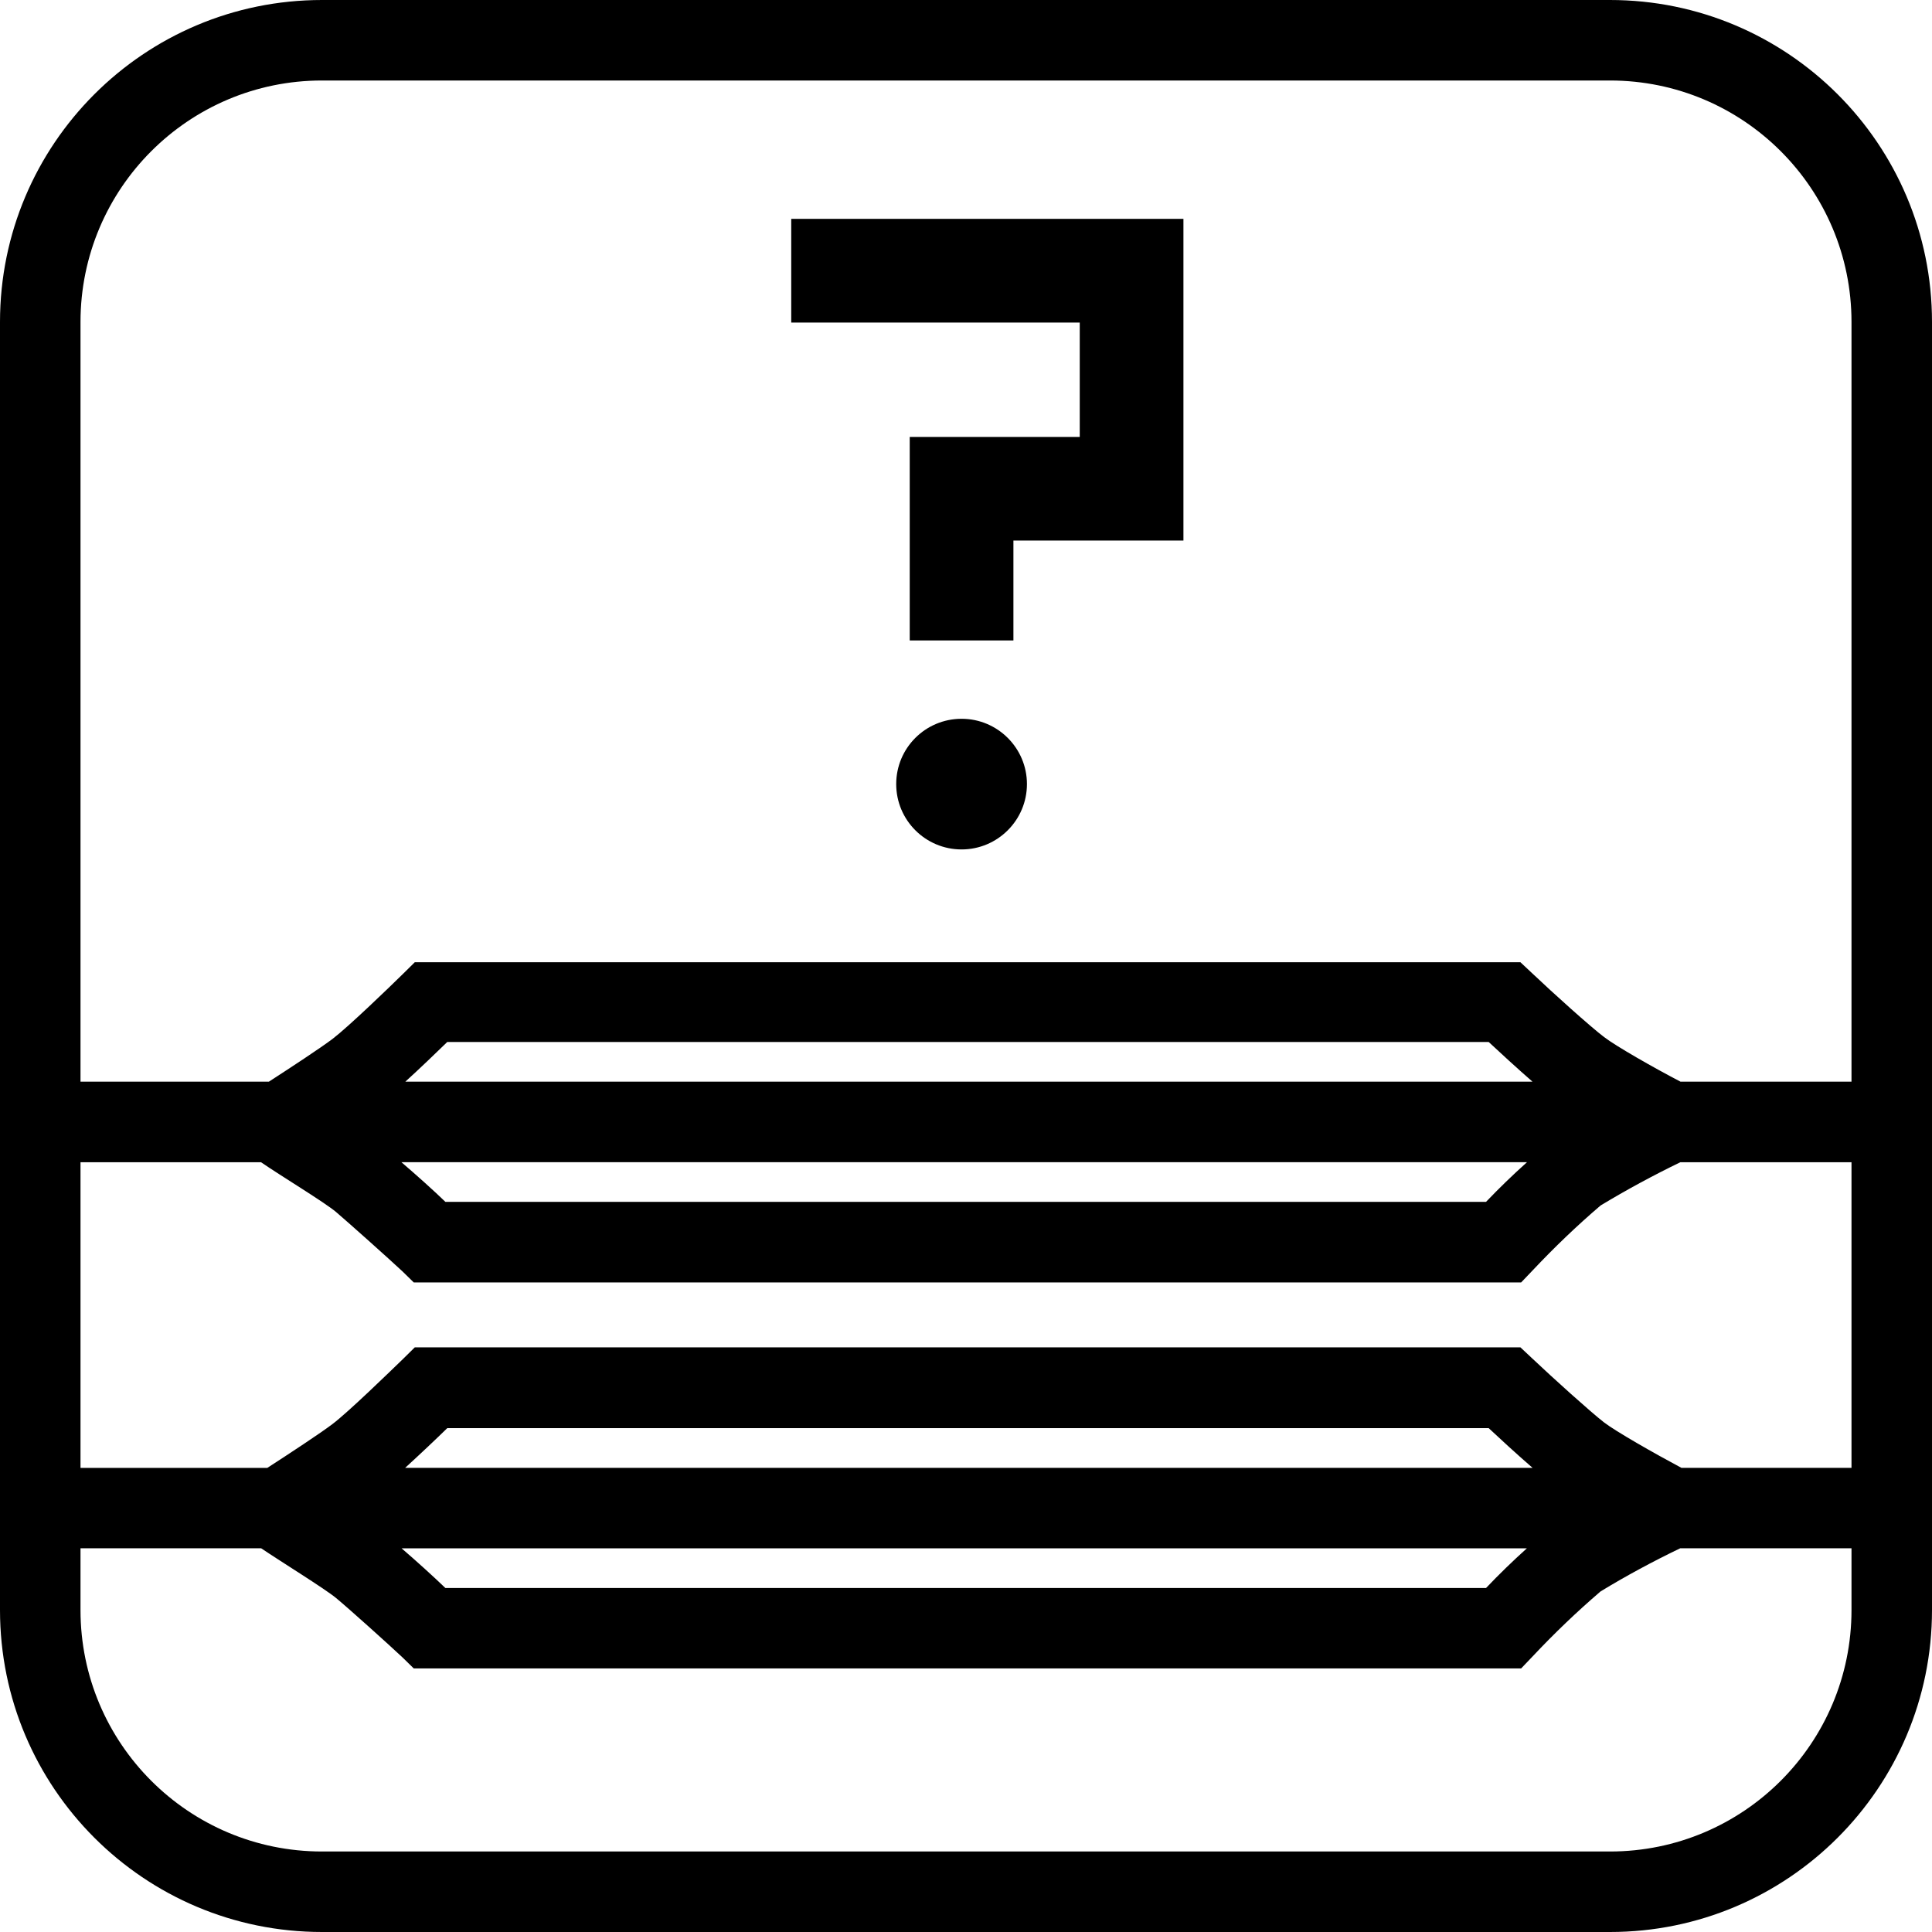
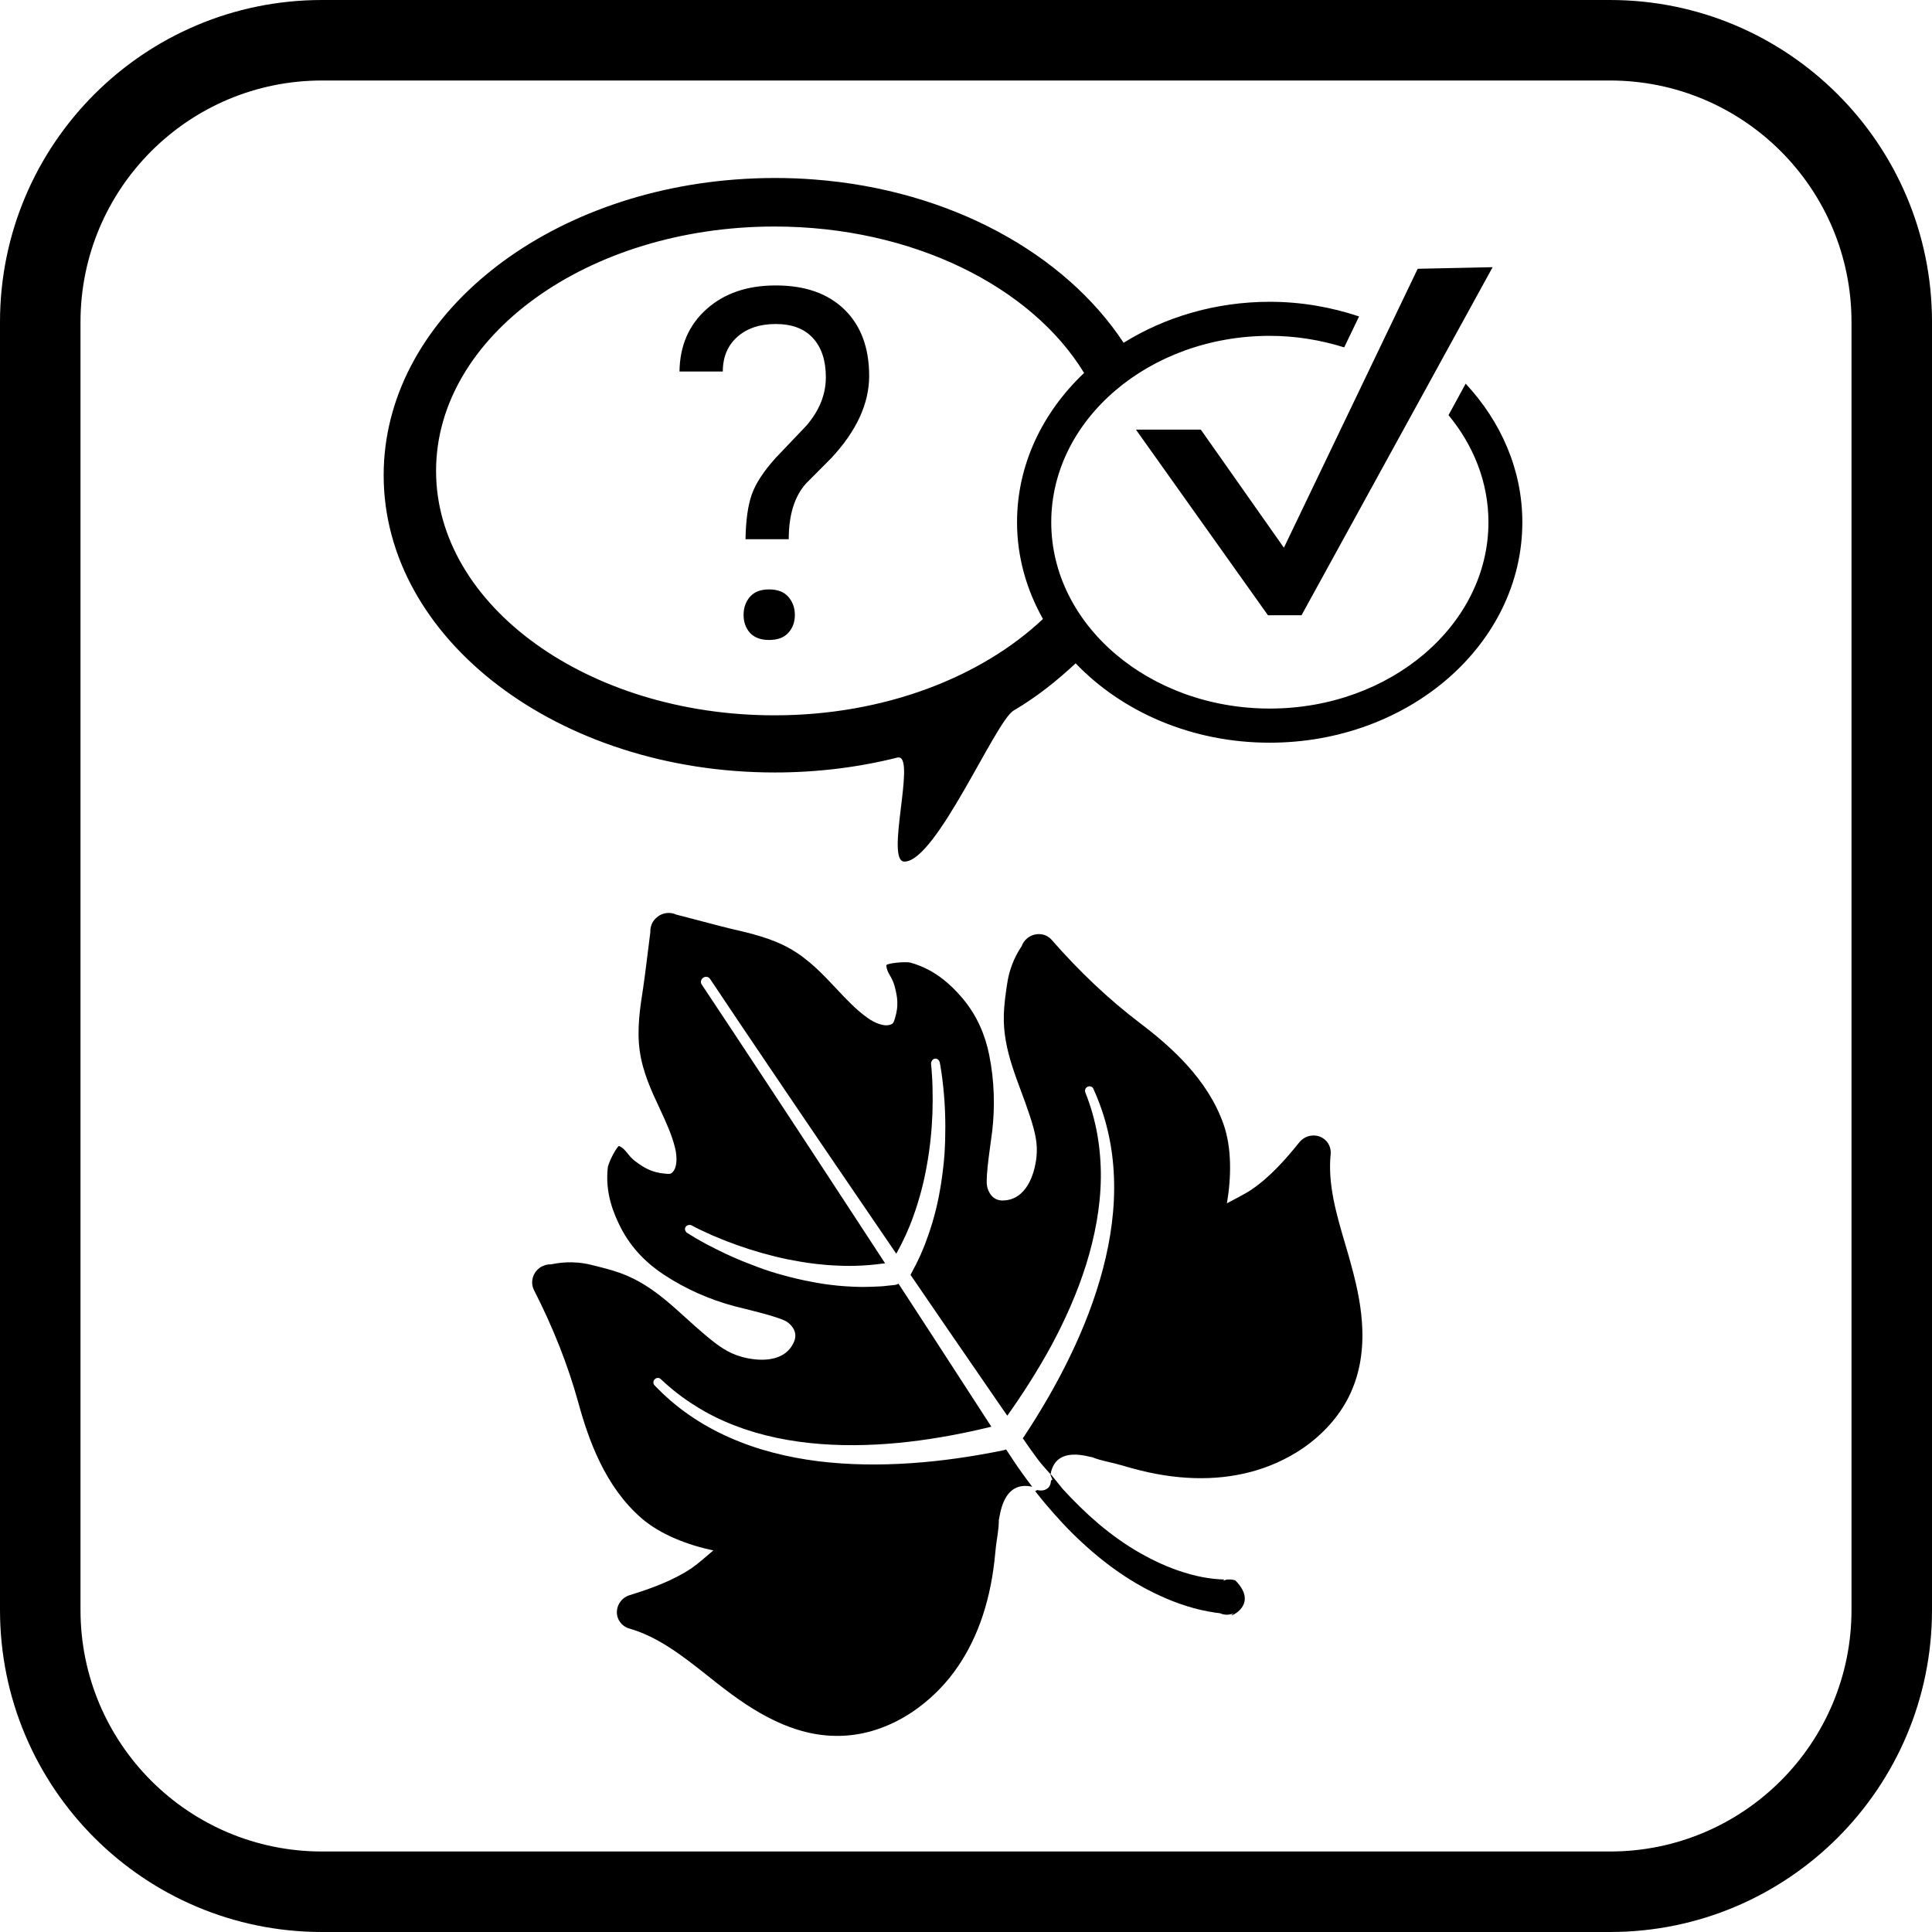
- <svg xmlns="http://www.w3.org/2000/svg" enable-background="new 0 244 24 24" height="24px" id="Ebene_1" version="1.1" viewBox="0 244 24 24" width="24px" x="0px" xml:space="preserve" y="0px">
-   <path d="M20,244H4c-2.209,0-4,1.791-4,4v16c0,2.209,1.791,4,4,4h16c2.209,0,4-1.791,4-4v-16C24,245.791,22.209,244,20,244z M23,264  c0,1.657-1.343,3-3,3H4c-1.657,0-3-1.343-3-3v-0.767h2.244c0.251,0.17,0.791,0.502,0.933,0.62c0.157,0.13,0.653,0.576,0.823,0.736  l0.14,0.137h13.527h0.229l0.146-0.153c0.266-0.283,0.546-0.551,0.841-0.804c0.32-0.195,0.651-0.373,0.99-0.536H23V264z   M18.967,263.234c-0.175,0.158-0.345,0.322-0.507,0.493H5.533c-0.138-0.133-0.36-0.335-0.544-0.493H18.967z M5.033,262.234  c0.182-0.166,0.388-0.361,0.523-0.493h12.937c0.14,0.131,0.354,0.328,0.545,0.493H5.033z M23,262.234h-2.113  c-0.339-0.181-0.817-0.453-0.963-0.566c-0.164-0.127-0.634-0.551-0.891-0.794l-0.146-0.137H5.153l-0.146,0.144  c-0.18,0.174-0.677,0.657-0.874,0.807c-0.154,0.117-0.547,0.375-0.813,0.547H1v-3.797h2.243c0.25,0.172,0.792,0.499,0.934,0.62  c0.157,0.134,0.653,0.577,0.823,0.736l0.14,0.137h13.527h0.229l0.146-0.153c0.266-0.282,0.546-0.551,0.841-0.803  c0.321-0.194,0.652-0.373,0.99-0.537H23V262.234z M18.969,258.437c-0.176,0.158-0.346,0.322-0.509,0.493H5.533  c-0.138-0.134-0.363-0.336-0.547-0.493H18.969z M5.035,257.437c0.182-0.165,0.386-0.362,0.521-0.493h12.937  c0.14,0.131,0.354,0.327,0.544,0.493H5.035z M23,257.437h-2.124c-0.336-0.175-0.802-0.441-0.949-0.554  c-0.167-0.126-0.637-0.549-0.894-0.793l-0.146-0.137H5.153l-0.146,0.144c-0.18,0.177-0.677,0.656-0.874,0.807  c-0.15,0.114-0.527,0.361-0.793,0.533H1V248c0-1.657,1.343-3,3-3h16c1.657,0,3,1.343,3,3V257.437z M12.757,253.74  c0,0.448-0.364,0.812-0.812,0.812c-0.448,0-0.812-0.363-0.812-0.812c0-0.448,0.363-0.811,0.812-0.811  C12.393,252.929,12.757,253.293,12.757,253.74z M9.829,246.719h4.872v3.996h-2.112v1.241h-1.288v-2.528h2.112v-1.421H9.829V246.719z  " />
+ <svg xmlns="http://www.w3.org/2000/svg" version="1.1" id="Ebene_1" x="0px" y="0px" width="24px" height="24px" viewBox="0 0 24 24" enable-background="new 0 0 24 24" xml:space="preserve">
+   <path d="M10.491,3.846c0.204,0.2,0.306,0.475,0.306,0.823c0,0.345-0.157,0.685-0.47,1.021L10.01,6.009  c-0.141,0.16-0.212,0.389-0.212,0.689H9.261c0.004-0.234,0.03-0.42,0.078-0.556c0.048-0.136,0.147-0.287,0.296-0.453l0.38-0.399  c0.163-0.188,0.244-0.389,0.244-0.604c0-0.207-0.053-0.369-0.16-0.486S9.839,4.025,9.635,4.025c-0.198,0-0.356,0.054-0.476,0.16  c-0.12,0.107-0.18,0.25-0.18,0.43H8.441c0.004-0.32,0.116-0.578,0.335-0.774c0.22-0.197,0.506-0.295,0.858-0.295  C10.001,3.545,10.286,3.646,10.491,3.846z M9.554,7.322c-0.105,0-0.184,0.03-0.237,0.091s-0.08,0.136-0.08,0.226  s0.027,0.164,0.08,0.223C9.371,7.92,9.449,7.95,9.554,7.95c0.104,0,0.184-0.029,0.238-0.088c0.054-0.059,0.082-0.133,0.082-0.223  S9.846,7.474,9.792,7.413S9.659,7.322,9.554,7.322z M12.857,18.522L12.857,18.522c-0.003-0.004-0.005-0.008-0.009-0.012  C12.851,18.515,12.853,18.518,12.857,18.522z M12.84,18.498l-0.003-0.002c0.004,0.006,0.007,0.009,0.011,0.015  c-0.003-0.005-0.007-0.01-0.009-0.014L12.84,18.498z M12.883,18.51c-0.023-0.005-0.039-0.011-0.042-0.012  C12.844,18.499,12.86,18.505,12.883,18.51L12.883,18.51z M14.917,5.337h-0.806l1.64,2.306h0.417l2.374-4.324l-0.931,0.02  l-1.662,3.465L14.917,5.337z M18.207,4.766c0.438,0.471,0.704,1.068,0.704,1.721c0,1.513-1.405,2.739-3.139,2.739  c-0.969,0-1.834-0.384-2.41-0.986c-0.23,0.215-0.482,0.417-0.771,0.587c-0.226,0.133-0.96,1.876-1.356,1.876  c-0.242,0,0.143-1.294-0.072-1.294c-0.005,0-0.011,0.001-0.016,0.002c-0.479,0.12-0.991,0.185-1.523,0.185  c-2.683,0-4.858-1.653-4.858-3.692c0-1.914,1.914-3.486,4.366-3.674c0.162-0.012,0.326-0.019,0.493-0.019  c0.166,0,0.331,0.006,0.493,0.019c1.69,0.129,3.112,0.923,3.84,2.028c0.514-0.319,1.14-0.509,1.817-0.509  c0.392,0,0.763,0.067,1.108,0.182l-0.185,0.384c-0.289-0.09-0.599-0.143-0.924-0.143c-1.497,0-2.715,1.039-2.715,2.315  c0,1.277,1.218,2.315,2.715,2.315s2.716-1.039,2.716-2.315c0-0.495-0.185-0.954-0.496-1.33L18.207,4.766z M12.956,7.689  c-0.204-0.363-0.322-0.77-0.322-1.202c0-0.716,0.318-1.366,0.833-1.854c-0.651-1.069-2.127-1.819-3.845-1.819  c-2.319,0-4.205,1.362-4.205,3.036c0,1.673,1.886,3.036,4.205,3.036C10.982,8.886,12.187,8.414,12.956,7.689z M24,4v16  c0,2.209-1.791,4-4,4H4c-2.209,0-4-1.791-4-4V4c0-2.209,1.791-4,4-4h16C22.209,0,24,1.791,24,4z M23,4c0-1.657-1.343-3-3-3H4  C2.343,1,1,2.343,1,4v16c0,1.657,1.343,3,3,3h16c1.657,0,3-1.343,3-3V4z M13.049,18.32c0.001-0.003,0.002-0.005,0.003-0.008  c0.021,0.026,0.147,0.181,0.149,0.184c0.141,0.154,0.29,0.301,0.448,0.435c0.159,0.134,0.328,0.255,0.506,0.357  s0.365,0.188,0.558,0.247c0.048,0.015,0.097,0.028,0.146,0.04c0.049,0.011,0.098,0.021,0.146,0.028  c0.049,0.007,0.097,0.013,0.146,0.016c0.021,0.001,0.041,0.002,0.062,0.002c-0.008,0.004-0.017,0.01-0.024,0.016  c0.004-0.002,0.009-0.003,0.014-0.004s0.01-0.002,0.016-0.003c0.005-0.003,0.011-0.006,0.014-0.008c0.009,0,0.018,0,0.027-0.001  h0.01h0.013h0.005c0.003,0.001,0.006,0.001,0.01,0.001c0.009,0.002,0.003-0.002,0.046,0.009c0.342,0.341-0.177,0.498-0.014,0.411  c-0.009,0.003-0.013,0.004-0.016,0.005l-0.007,0.001l-0.008,0.002l-0.009,0.002c-0.047,0.012-0.095,0.007-0.136-0.012  c-0.021-0.002-0.042-0.005-0.063-0.008c-0.061-0.009-0.12-0.021-0.179-0.034c-0.058-0.014-0.115-0.029-0.171-0.047  c-0.057-0.018-0.111-0.037-0.166-0.058c-0.217-0.085-0.42-0.192-0.608-0.316s-0.364-0.265-0.526-0.416  c-0.164-0.15-0.313-0.313-0.455-0.481c-0.042-0.05-0.079-0.095-0.127-0.157c0.002,0.001,0.014-0.006,0.025-0.013  c0.037,0.008,0.088,0.012,0.13-0.022c0.032-0.026,0.04-0.063,0.042-0.096v0.001c0.01-0.008,0.018-0.015,0.016-0.017  c-0.011-0.021-0.011-0.03-0.02-0.048c-0.004-0.015-0.006-0.024-0.006-0.024S13.047,18.312,13.049,18.32z M15.23,20.048  c0.009,0.002,0.007,0,0.012,0.001c0.003,0.001,0.004,0.001,0.004,0.001c0.001,0,0.001,0,0.001,0  c-0.002-0.001-0.005-0.001-0.008-0.001L15.23,20.048z M13.055,18.392c0.002-0.024,0-0.047-0.004-0.063l0,0  C13.055,18.344,13.057,18.367,13.055,18.392z M16.718,15.479c-0.116-0.393-0.226-0.763-0.188-1.143  c0.009-0.095-0.046-0.183-0.135-0.217c-0.068-0.025-0.145-0.015-0.204,0.025c-0.019,0.013-0.035,0.028-0.05,0.046  c-0.172,0.213-0.364,0.432-0.596,0.589c-0.085,0.057-0.215,0.121-0.304,0.169c0.055-0.317,0.062-0.687-0.041-0.98  c-0.198-0.567-0.662-0.973-1.044-1.263c-0.378-0.287-0.745-0.633-1.091-1.029c-0.071-0.083-0.196-0.095-0.287-0.033  c-0.007,0.005-0.015,0.01-0.021,0.016c-0.031,0.026-0.053,0.059-0.065,0.094c-0.045,0.068-0.146,0.226-0.181,0.47l-0.003,0.018  c-0.017,0.116-0.034,0.236-0.038,0.36c-0.014,0.462,0.185,0.837,0.322,1.257c0.07,0.214,0.101,0.353,0.083,0.518  c-0.022,0.204-0.122,0.534-0.42,0.537c-0.128,0.001-0.181-0.109-0.194-0.182c-0.021-0.119,0.051-0.563,0.064-0.674  c0.036-0.309,0.028-0.632-0.037-0.953c-0.046-0.229-0.144-0.489-0.347-0.721c-0.124-0.142-0.319-0.337-0.628-0.424  c-0.064-0.018-0.305,0.007-0.303,0.034c0.007,0.097,0.07,0.135,0.102,0.253c0.035,0.131,0.055,0.241,0.007,0.398  c-0.008,0.025-0.015,0.061-0.037,0.075c-0.003,0.001-0.005,0.003-0.008,0.004c-0.081,0.04-0.206-0.014-0.295-0.077  c-0.14-0.099-0.261-0.227-0.389-0.364c-0.167-0.178-0.34-0.362-0.571-0.495c-0.236-0.135-0.506-0.196-0.745-0.251  c-0.083-0.02-0.245-0.062-0.402-0.104c-0.094-0.025-0.192-0.05-0.273-0.071c-0.045-0.021-0.097-0.026-0.148-0.013  c-0.025,0.006-0.049,0.017-0.07,0.031c0,0,0,0-0.001,0.001c0,0,0,0-0.001,0.001c0,0,0,0-0.001,0c0,0,0,0,0,0  c0,0,0,0.001-0.001,0.001c-0.021,0.015-0.039,0.032-0.055,0.053c-0.031,0.042-0.045,0.093-0.043,0.142  c-0.011,0.083-0.023,0.183-0.035,0.28c-0.02,0.161-0.041,0.327-0.054,0.412c-0.038,0.242-0.081,0.515-0.043,0.785  c0.037,0.264,0.143,0.492,0.247,0.714c0.079,0.17,0.153,0.33,0.193,0.496c0.025,0.106,0.029,0.243-0.038,0.303  c-0.002,0.002-0.004,0.004-0.007,0.006c-0.021,0.015-0.056,0.009-0.083,0.006c-0.165-0.014-0.259-0.073-0.368-0.154  c-0.097-0.073-0.11-0.146-0.197-0.188c-0.024-0.013-0.137,0.202-0.144,0.269c-0.035,0.319,0.075,0.573,0.159,0.74  c0.14,0.275,0.345,0.462,0.54,0.59c0.274,0.18,0.571,0.309,0.871,0.389c0.108,0.029,0.546,0.128,0.649,0.191  c0.063,0.039,0.145,0.13,0.096,0.248c-0.114,0.275-0.457,0.246-0.655,0.19c-0.16-0.045-0.277-0.125-0.449-0.27  c-0.339-0.283-0.613-0.607-1.047-0.767c-0.117-0.042-0.234-0.071-0.348-0.099l-0.019-0.005c-0.239-0.059-0.423-0.022-0.503-0.007  c-0.038-0.001-0.076,0.008-0.112,0.026c-0.008,0.004-0.016,0.009-0.022,0.013c-0.092,0.063-0.126,0.183-0.077,0.28  c0.239,0.468,0.424,0.938,0.55,1.395c0.127,0.463,0.331,1.044,0.784,1.438c0.235,0.205,0.58,0.336,0.894,0.402  c-0.077,0.065-0.185,0.162-0.269,0.22c-0.232,0.156-0.507,0.254-0.768,0.335c-0.022,0.006-0.042,0.016-0.061,0.028  c-0.06,0.04-0.098,0.107-0.1,0.18c-0.002,0.096,0.06,0.179,0.151,0.206c0.367,0.105,0.67,0.345,0.991,0.599  c0.063,0.051,0.129,0.103,0.195,0.153c0.251,0.192,0.468,0.326,0.683,0.421c0.289,0.128,0.563,0.179,0.84,0.157  c0.279-0.021,0.563-0.125,0.82-0.299c0.192-0.131,0.367-0.299,0.507-0.488c0.271-0.366,0.439-0.828,0.502-1.371  c0.005-0.045,0.01-0.09,0.014-0.134c0.015-0.16,0.042-0.25,0.042-0.39c0.014-0.018,0.035-0.494,0.415-0.408  c-0.08-0.104-0.157-0.211-0.23-0.32c-0.032-0.048-0.064-0.096-0.095-0.144c-0.008,0.003-0.017,0.006-0.025,0.009  c-0.002,0-0.005,0.001-0.008,0.002c-0.378,0.077-0.762,0.134-1.147,0.16c-0.385,0.026-0.772,0.023-1.154-0.024  c-0.381-0.048-0.758-0.141-1.107-0.297c-0.174-0.077-0.341-0.17-0.497-0.278s-0.299-0.232-0.429-0.368  c-0.02-0.021-0.019-0.056,0.003-0.076c0.022-0.021,0.055-0.021,0.075-0.001h0c0.131,0.125,0.275,0.236,0.429,0.332  c0.153,0.097,0.316,0.178,0.486,0.243c0.339,0.132,0.702,0.203,1.069,0.231c0.367,0.028,0.739,0.014,1.108-0.029  c0.34-0.04,0.679-0.104,1.014-0.186l-0.074-0.114l-0.7-1.08l-0.379-0.582c-0.013,0.007-0.028,0.012-0.043,0.015  c-0.002,0-0.006,0-0.009,0.001l-0.088,0.009l-0.044,0.005l-0.044,0.003l-0.088,0.004l-0.088,0.002c-0.015,0-0.03,0.001-0.044,0.001  l-0.044-0.001c-0.029-0.001-0.059-0.001-0.088-0.003c-0.058-0.003-0.116-0.006-0.174-0.012c-0.058-0.005-0.115-0.014-0.172-0.021  c-0.028-0.004-0.057-0.01-0.085-0.014l-0.043-0.008l-0.042-0.008c-0.113-0.021-0.224-0.048-0.334-0.078  c-0.027-0.008-0.055-0.015-0.082-0.023l-0.082-0.025c-0.054-0.018-0.107-0.035-0.16-0.056c-0.106-0.039-0.211-0.081-0.314-0.127  c-0.103-0.046-0.203-0.095-0.302-0.147c-0.049-0.026-0.098-0.054-0.146-0.081c-0.024-0.015-0.048-0.029-0.072-0.044  c-0.012-0.007-0.024-0.015-0.036-0.022s-0.021-0.019-0.027-0.037c-0.007-0.025,0.008-0.052,0.034-0.06c0,0,0.002,0,0.002-0.001H8.55  c0.019-0.005,0.032-0.002,0.044,0.004l0.036,0.02c0.024,0.012,0.049,0.024,0.073,0.036c0.049,0.023,0.098,0.046,0.148,0.068  c0.1,0.043,0.202,0.083,0.305,0.12c0.206,0.073,0.417,0.133,0.629,0.177c0.107,0.021,0.214,0.04,0.322,0.053l0.041,0.005  l0.041,0.004c0.027,0.003,0.054,0.006,0.081,0.008c0.054,0.003,0.108,0.008,0.162,0.009c0.188,0.008,0.377-0.004,0.563-0.03  l-0.157-0.24l-0.704-1.076l-0.353-0.538l-0.354-0.537c-0.236-0.357-0.472-0.716-0.71-1.072c-0.019-0.028-0.01-0.065,0.019-0.085  c0.029-0.019,0.067-0.012,0.085,0.016l0,0C9.06,12.52,9.3,12.875,9.54,13.23l0.36,0.532l0.361,0.532l0.725,1.063l0.148,0.217  c0.083-0.148,0.155-0.304,0.212-0.466c0.019-0.051,0.036-0.103,0.052-0.154c0.008-0.025,0.016-0.052,0.023-0.078l0.011-0.039  l0.011-0.039c0.028-0.104,0.051-0.211,0.07-0.318c0.039-0.214,0.062-0.432,0.07-0.65c0.004-0.108,0.004-0.218,0.001-0.327  c-0.001-0.055-0.004-0.109-0.008-0.163c-0.001-0.027-0.004-0.055-0.006-0.081l-0.004-0.041c-0.001-0.014,0.001-0.027,0.012-0.043  l0.002-0.003c0.015-0.022,0.045-0.028,0.067-0.014c0,0.001,0.001,0.001,0.002,0.002c0.016,0.012,0.021,0.024,0.025,0.038  c0.003,0.015,0.005,0.028,0.008,0.042c0.005,0.027,0.009,0.056,0.013,0.083c0.008,0.055,0.015,0.11,0.021,0.167  c0.012,0.11,0.02,0.223,0.024,0.335s0.004,0.226,0.001,0.338c-0.001,0.057-0.005,0.113-0.008,0.17l-0.007,0.085  c-0.002,0.028-0.006,0.057-0.009,0.085c-0.013,0.113-0.029,0.227-0.051,0.339l-0.008,0.042l-0.009,0.043  c-0.006,0.027-0.012,0.056-0.019,0.084c-0.015,0.056-0.028,0.112-0.045,0.168c-0.016,0.056-0.035,0.11-0.054,0.166  c-0.009,0.027-0.02,0.055-0.03,0.082l-0.015,0.041c-0.005,0.014-0.011,0.026-0.017,0.041l-0.034,0.081l-0.038,0.08l-0.019,0.039  l-0.021,0.039l-0.041,0.079c-0.001,0.003-0.003,0.006-0.005,0.01l0.399,0.583l0.729,1.06l0.074,0.106  c0.196-0.275,0.378-0.562,0.54-0.857c0.177-0.327,0.328-0.667,0.439-1.019c0.109-0.351,0.179-0.714,0.183-1.078  c0.002-0.182-0.013-0.363-0.044-0.541c-0.032-0.179-0.082-0.354-0.149-0.521v-0.001c-0.011-0.027,0.003-0.059,0.031-0.07  c0.027-0.011,0.058,0,0.069,0.026c0.078,0.171,0.14,0.351,0.182,0.535c0.043,0.185,0.067,0.374,0.074,0.564  c0.015,0.382-0.039,0.767-0.137,1.139s-0.238,0.732-0.406,1.08s-0.363,0.683-0.576,1.005c-0.004,0.007-0.009,0.013-0.014,0.019  l0.008,0.01c0.03,0.045,0.061,0.088,0.091,0.131c0.121,0.166,0.102,0.145,0.239,0.298c0,0,0.005,0.007,0.007,0.009  c0.065-0.373,0.493-0.208,0.515-0.214c0.131,0.051,0.225,0.06,0.378,0.104c0.042,0.013,0.086,0.025,0.13,0.037  c0.527,0.145,1.019,0.159,1.459,0.044c0.228-0.059,0.449-0.159,0.642-0.288c0.257-0.175,0.458-0.399,0.583-0.65  c0.122-0.248,0.177-0.522,0.166-0.838c-0.008-0.234-0.052-0.485-0.137-0.791C16.765,15.638,16.741,15.557,16.718,15.479z" />
</svg>
